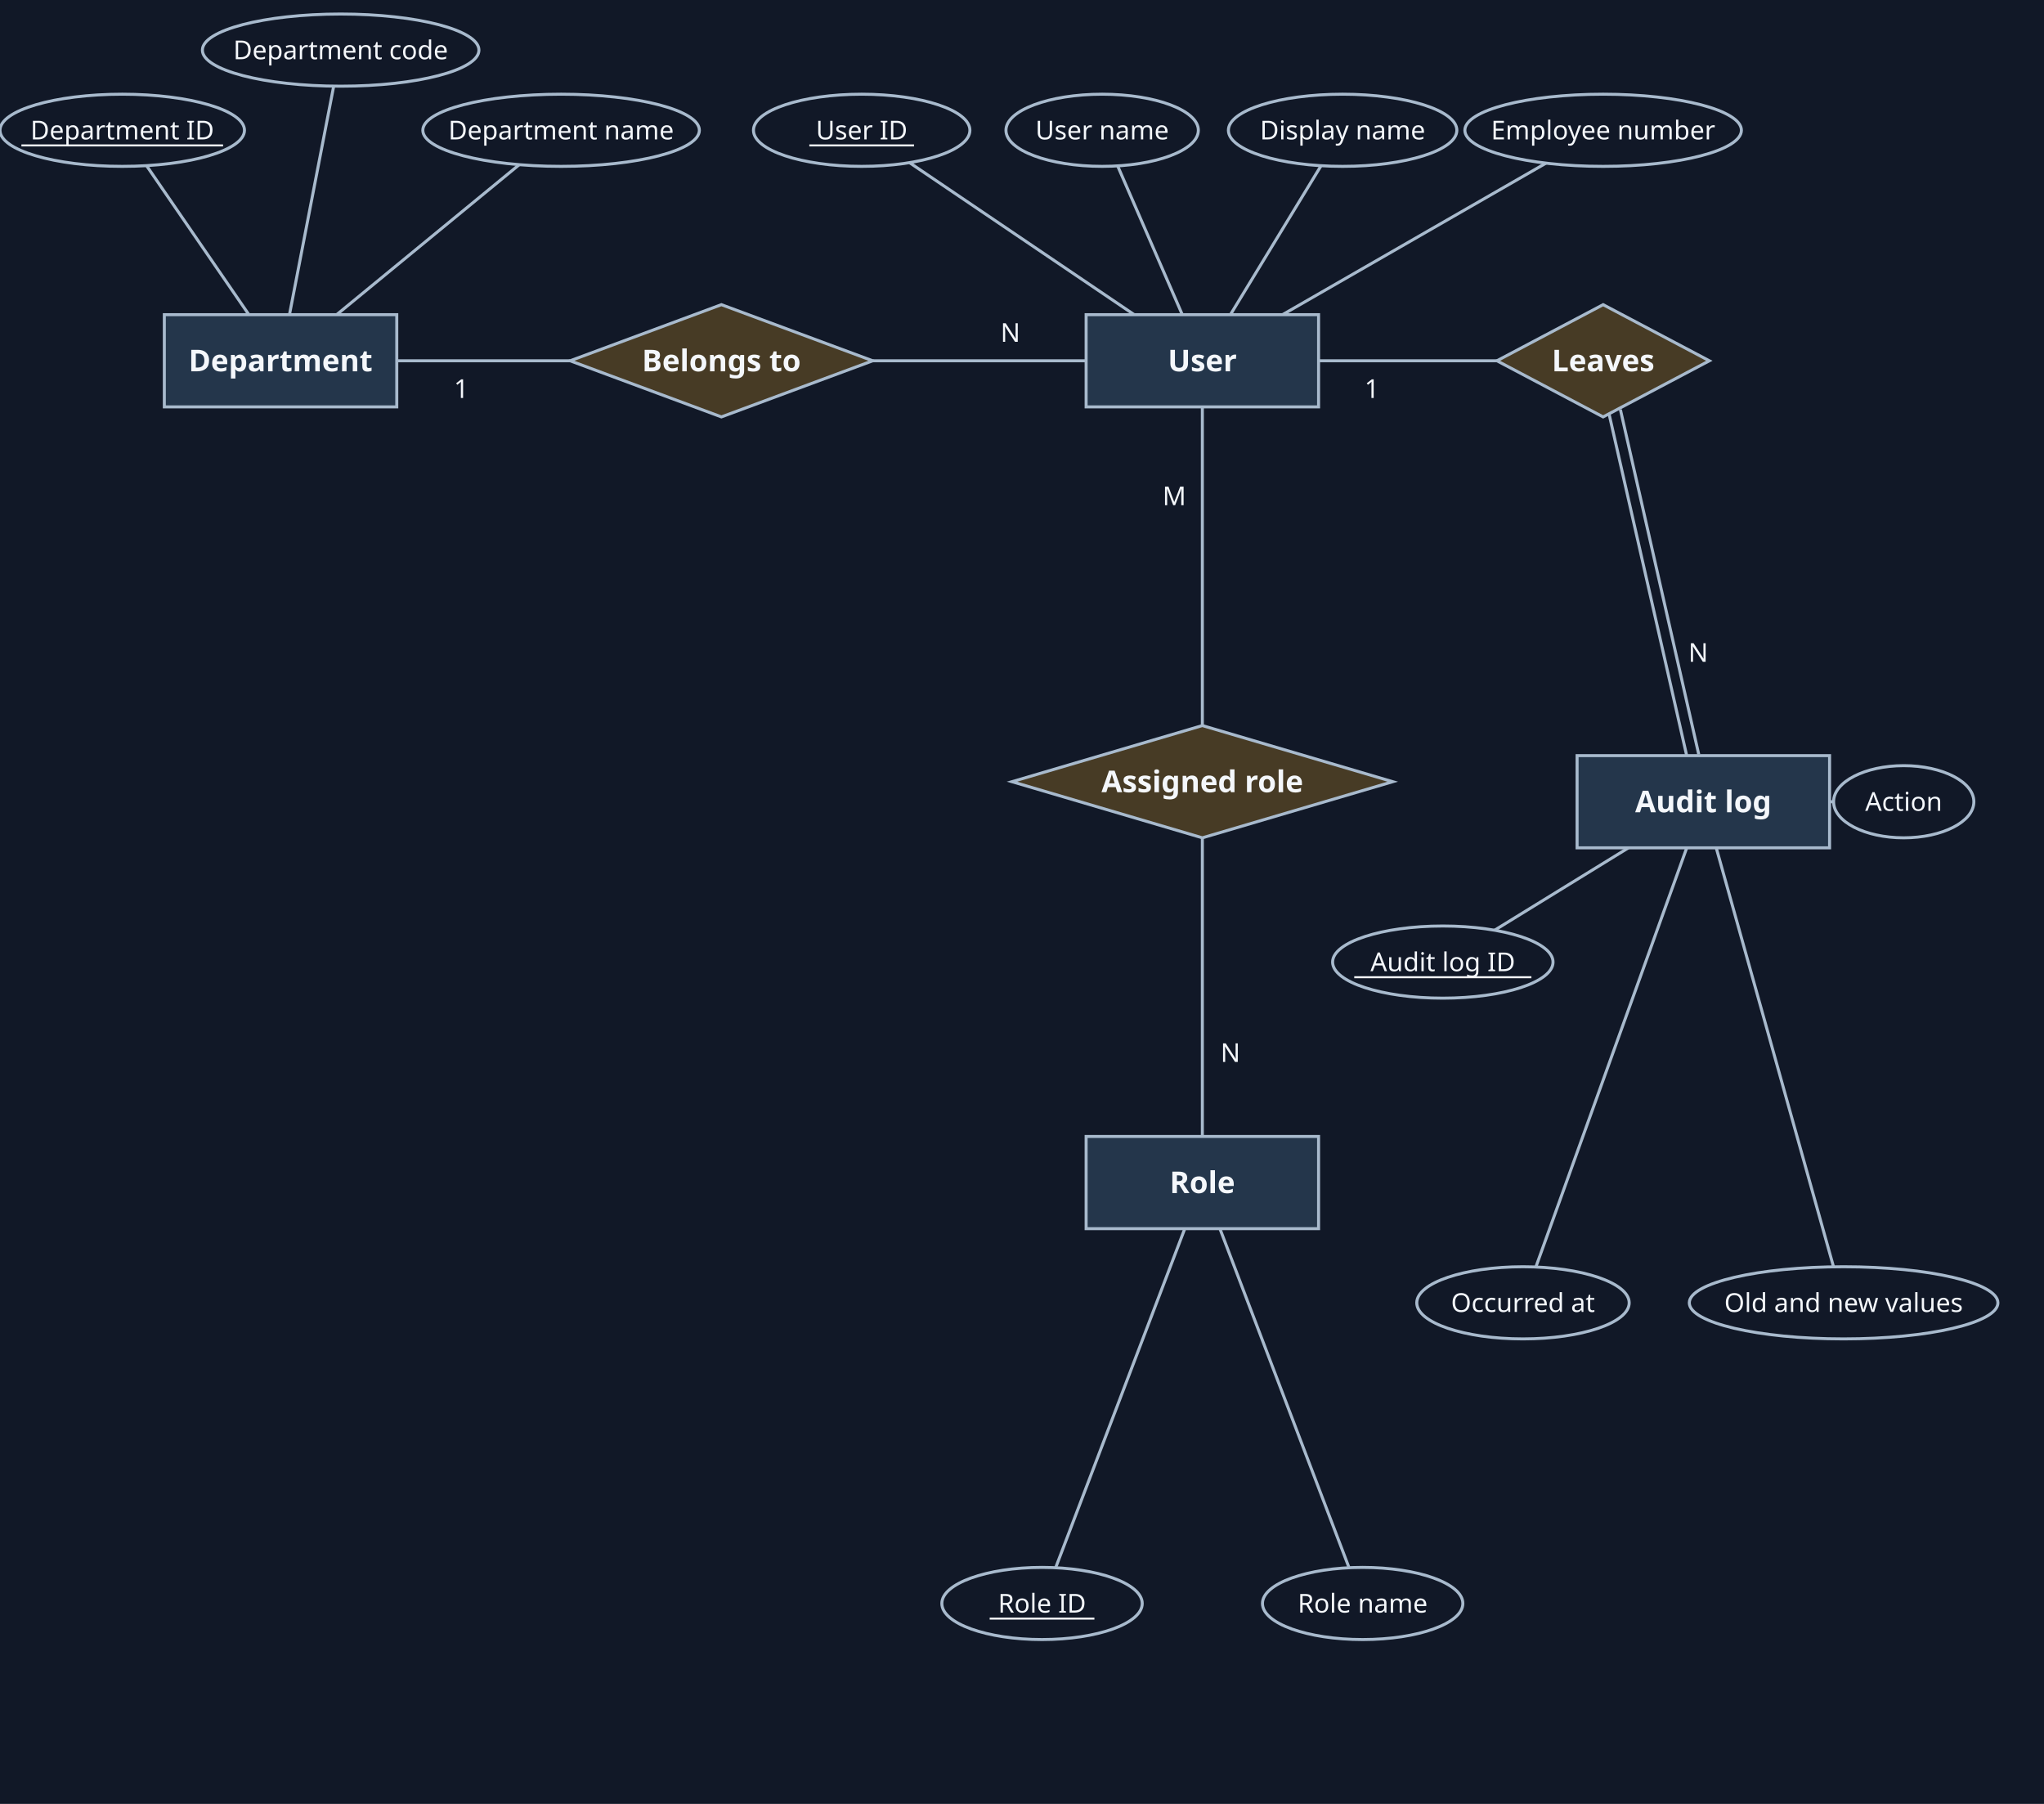
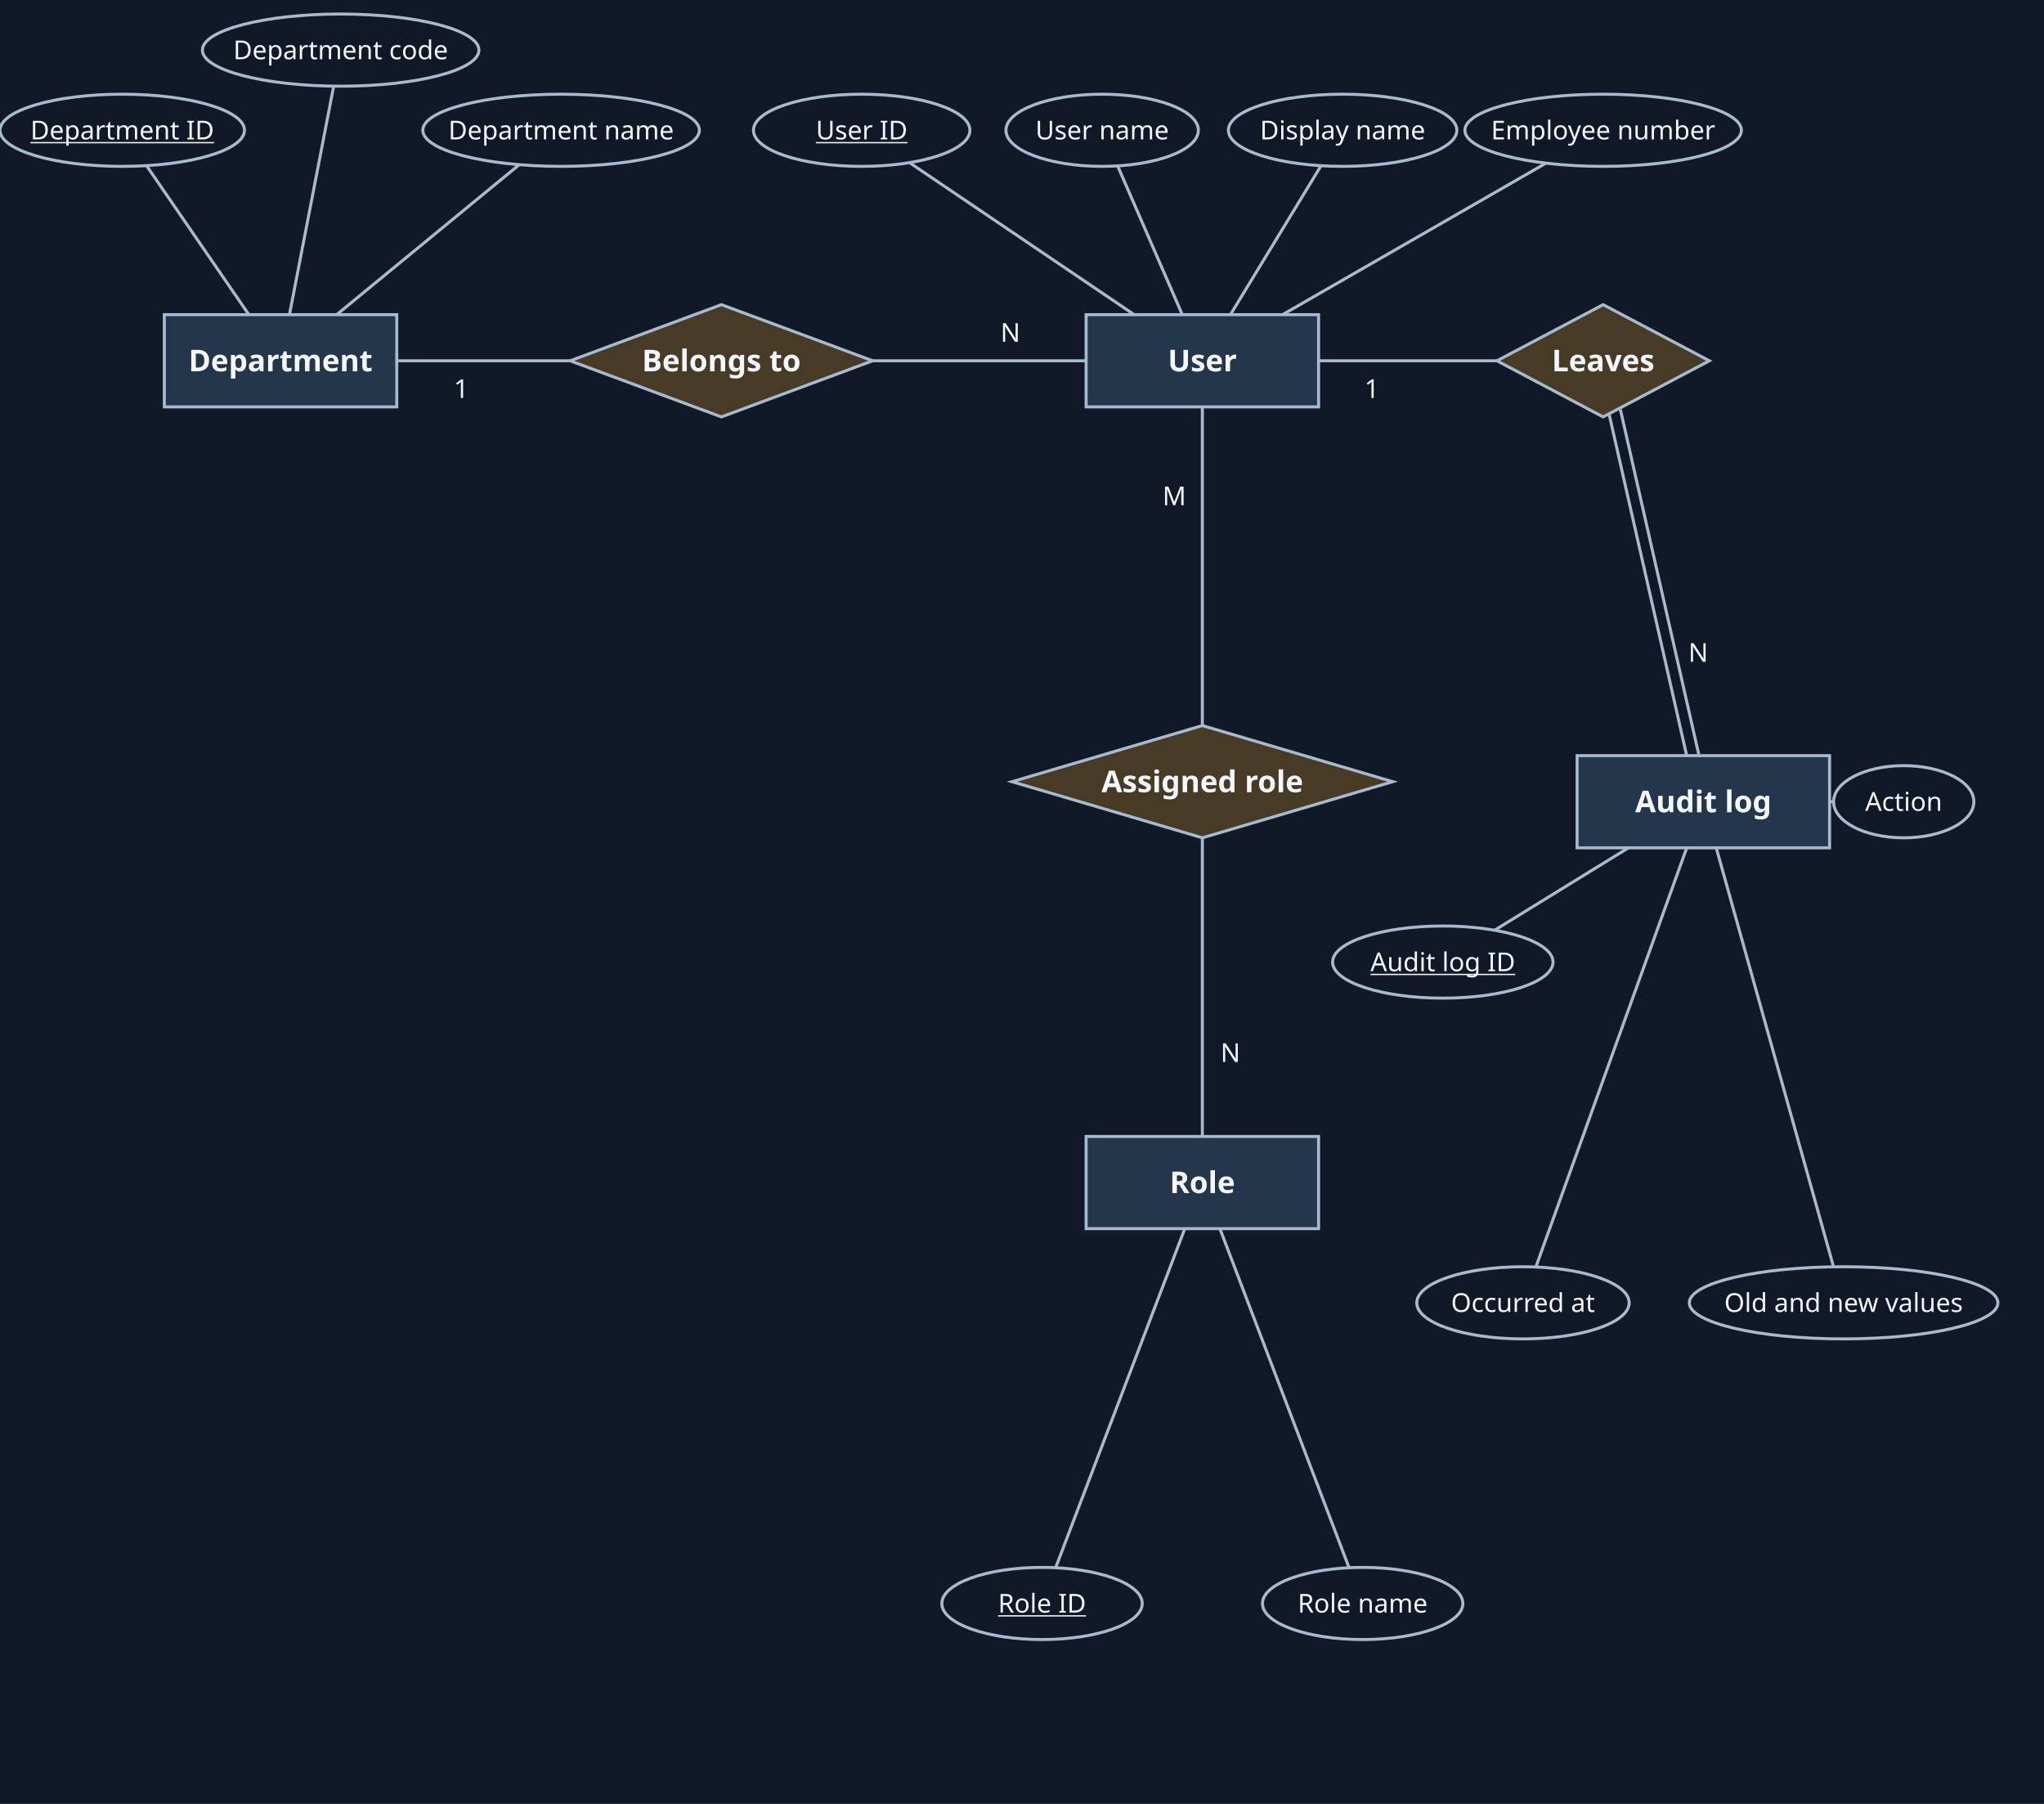
<svg xmlns="http://www.w3.org/2000/svg" width="1020" height="900" viewBox="0 0 1020 900" role="img" aria-labelledby="title description">
  <rect x="0" y="0" width="1020" height="900" fill="#111827" />
  <g fill="none" stroke="#a8bacd" stroke-width="1.5">
    <line data-name="entity:DEPARTMENT/attribute:DEPARTMENT:DEPARTMENT_ID" x1="124.2" y1="157" x2="73.12" y2="82.64" />
    <line data-name="entity:DEPARTMENT/attribute:DEPARTMENT:DEPARTMENT_CODE" x1="144.45" y1="157" x2="166.52" y2="42.98" />
    <line data-name="entity:DEPARTMENT/attribute:DEPARTMENT:DEPARTMENT_NAME" x1="168" y1="157" x2="259.11" y2="82.16" />
    <line data-name="entity:USER/attribute:USER:USER_ID" x1="566" y1="157" x2="453.87" y2="81.15" />
    <line data-name="entity:USER/attribute:USER:USER_NAME" x1="590" y1="157" x2="557.72" y2="82.77" />
    <line data-name="entity:USER/attribute:USER:DISPLAY_NAME" x1="614" y1="157" x2="659.24" y2="82.68" />
    <line data-name="entity:USER/attribute:USER:EMPLOYEE_NO" x1="640" y1="157" x2="771.49" y2="81.39" />
    <line data-name="entity:ROLE/attribute:ROLE:ROLE_ID" x1="591.24" y1="613" x2="526.79" y2="782.17" />
    <line data-name="entity:ROLE/attribute:ROLE:ROLE_NAME" x1="608.76" y1="613" x2="673.21" y2="782.17" />
    <line data-name="entity:AUDIT_LOG/attribute:AUDIT_LOG:AUDIT_LOG_ID" x1="812.62" y1="423" x2="745.83" y2="464.11" />
    <line data-name="entity:AUDIT_LOG/attribute:AUDIT_LOG:ACTION" x1="913" y1="400" x2="915" y2="400" />
    <line data-name="entity:AUDIT_LOG/attribute:AUDIT_LOG:OCCURRED_AT" x1="841.72" y1="423" x2="766.43" y2="632.13" />
    <line data-name="entity:AUDIT_LOG/attribute:AUDIT_LOG:VALUES" x1="856.44" y1="423" x2="914.97" y2="632.04" />
    <line data-name="relationship:BELONGS/entity:DEPARTMENT/0" x1="198" y1="180" x2="284.5" y2="180" />
    <line data-name="relationship:BELONGS/entity:USER/0" x1="542" y1="180" x2="435.5" y2="180" />
    <line data-name="relationship:ASSIGNS/entity:USER/0" x1="600" y1="203" x2="600" y2="362" />
    <line data-name="relationship:ASSIGNS/entity:ROLE/0" x1="600" y1="567" x2="600" y2="418" />
    <line data-name="relationship:LEAVES/entity:USER/0" x1="658" y1="180" x2="747" y2="180" />
    <line data-name="relationship:LEAVES/entity:AUDIT_LOG/-3" x1="841.85" y1="377.66" x2="802.76" y2="205.66" />
    <line data-name="relationship:LEAVES/entity:AUDIT_LOG/3" x1="847.7" y1="376.34" x2="808.61" y2="204.33" />
  </g>
  <rect data-element="entity:DEPARTMENT" x="82" y="157" width="116" height="46" fill="#24364b" stroke="#a8bacd" stroke-width="1.5" />
  <rect data-element="entity:USER" x="542" y="157" width="116" height="46" fill="#24364b" stroke="#a8bacd" stroke-width="1.5" />
  <rect data-element="entity:ROLE" x="542" y="567" width="116" height="46" fill="#24364b" stroke="#a8bacd" stroke-width="1.5" />
  <rect data-element="entity:AUDIT_LOG" x="787" y="377" width="126" height="46" fill="#24364b" stroke="#a8bacd" stroke-width="1.5" />
  <polygon data-element="relationship:BELONGS" points="360,152 435.5,180 360,208 284.5,180" fill="#473b25" stroke="#a8bacd" stroke-width="1.5" />
  <polygon data-element="relationship:ASSIGNS" points="600,362 695,390 600,418 505,390" fill="#473b25" stroke="#a8bacd" stroke-width="1.5" />
  <polygon data-element="relationship:LEAVES" points="800,152 853,180 800,208 747,180" fill="#473b25" stroke="#a8bacd" stroke-width="1.5" />
  <ellipse data-element="attribute:DEPARTMENT:DEPARTMENT_ID" cx="61" cy="65" rx="61" ry="18" fill="#111827" stroke="#a8bacd" stroke-width="1.5" />
  <ellipse data-element="attribute:DEPARTMENT:DEPARTMENT_CODE" cx="170" cy="25" rx="69" ry="18" fill="#111827" stroke="#a8bacd" stroke-width="1.5" />
  <ellipse data-element="attribute:DEPARTMENT:DEPARTMENT_NAME" cx="280" cy="65" rx="69" ry="18" fill="#111827" stroke="#a8bacd" stroke-width="1.5" />
  <ellipse data-element="attribute:USER:USER_ID" cx="430" cy="65" rx="54" ry="18" fill="#111827" stroke="#a8bacd" stroke-width="1.5" />
  <ellipse data-element="attribute:USER:USER_NAME" cx="550" cy="65" rx="48" ry="18" fill="#111827" stroke="#a8bacd" stroke-width="1.5" />
  <ellipse data-element="attribute:USER:DISPLAY_NAME" cx="670" cy="65" rx="57" ry="18" fill="#111827" stroke="#a8bacd" stroke-width="1.5" />
  <ellipse data-element="attribute:USER:EMPLOYEE_NO" cx="800" cy="65" rx="69" ry="18" fill="#111827" stroke="#a8bacd" stroke-width="1.5" />
  <ellipse data-element="attribute:ROLE:ROLE_ID" cx="520" cy="800" rx="50" ry="18" fill="#111827" stroke="#a8bacd" stroke-width="1.5" />
  <ellipse data-element="attribute:ROLE:ROLE_NAME" cx="680" cy="800" rx="50" ry="18" fill="#111827" stroke="#a8bacd" stroke-width="1.5" />
  <ellipse data-element="attribute:AUDIT_LOG:AUDIT_LOG_ID" cx="720" cy="480" rx="55" ry="18" fill="#111827" stroke="#a8bacd" stroke-width="1.5" />
  <ellipse data-element="attribute:AUDIT_LOG:ACTION" cx="950" cy="400" rx="35" ry="18" fill="#111827" stroke="#a8bacd" stroke-width="1.5" />
  <ellipse data-element="attribute:AUDIT_LOG:OCCURRED_AT" cx="760" cy="650" rx="53" ry="18" fill="#111827" stroke="#a8bacd" stroke-width="1.5" />
  <ellipse data-element="attribute:AUDIT_LOG:VALUES" cx="920" cy="650" rx="77" ry="18" fill="#111827" stroke="#a8bacd" stroke-width="1.5" />
  <g font-family="&quot;Microsoft JhengHei&quot;, &quot;Noto Sans TC&quot;, &quot;PingFang TC&quot;, sans-serif" text-anchor="middle" fill="#f4f7fb">
    <text x="140" y="185.25" font-size="15" font-weight="600">Department</text>
-     <text x="61" y="69.55" font-size="13" font-weight="400">Department ID</text>
+     <text x="61" y="69.55" font-size="13" font-weight="400" text-decoration="underline" data-primary-key="attribute:DEPARTMENT:DEPARTMENT_ID">Department ID</text>
    <text x="170" y="29.55" font-size="13" font-weight="400">Department code</text>
    <text x="280" y="69.55" font-size="13" font-weight="400">Department name</text>
    <text x="600" y="185.25" font-size="15" font-weight="600">User</text>
-     <text x="430" y="69.55" font-size="13" font-weight="400">User ID</text>
+     <text x="430" y="69.55" font-size="13" font-weight="400" text-decoration="underline" data-primary-key="attribute:USER:USER_ID">User ID</text>
    <text x="550" y="69.55" font-size="13" font-weight="400">User name</text>
    <text x="670" y="69.55" font-size="13" font-weight="400">Display name</text>
    <text x="800" y="69.55" font-size="13" font-weight="400">Employee number</text>
    <text x="600" y="595.25" font-size="15" font-weight="600">Role</text>
-     <text x="520" y="804.55" font-size="13" font-weight="400">Role ID</text>
+     <text x="520" y="804.55" font-size="13" font-weight="400" text-decoration="underline" data-primary-key="attribute:ROLE:ROLE_ID">Role ID</text>
    <text x="680" y="804.55" font-size="13" font-weight="400">Role name</text>
    <text x="850" y="405.25" font-size="15" font-weight="600">Audit log</text>
-     <text x="720" y="484.55" font-size="13" font-weight="400">Audit log ID</text>
+     <text x="720" y="484.55" font-size="13" font-weight="400" text-decoration="underline" data-primary-key="attribute:AUDIT_LOG:AUDIT_LOG_ID">Audit log ID</text>
    <text x="950" y="404.55" font-size="13" font-weight="400">Action</text>
    <text x="760" y="654.55" font-size="13" font-weight="400">Occurred at</text>
    <text x="920" y="654.55" font-size="13" font-weight="400">Old and new values</text>
    <text x="360" y="185.25" font-size="15" font-weight="600">Belongs to</text>
    <text x="600" y="395.25" font-size="15" font-weight="600">Assigned role</text>
    <text x="800" y="185.25" font-size="15" font-weight="600">Leaves</text>
    <text x="230.2" y="198.55" font-size="13" font-weight="400">1</text>
    <text x="504.2" y="170.55" font-size="13" font-weight="400">N</text>
    <text x="586" y="252.07" font-size="13" font-weight="400">M</text>
    <text x="614" y="529.83" font-size="13" font-weight="400">N</text>
    <text x="684.6" y="198.55" font-size="13" font-weight="400">1</text>
    <text x="847.458" y="330.192" font-size="13" font-weight="400">N</text>
-     <line data-primary-key="attribute:DEPARTMENT:DEPARTMENT_ID" x1="10.69" x2="111.31" y1="72.55" y2="72.55" stroke="#f4f7fb" stroke-width="1" />
-     <line data-primary-key="attribute:USER:USER_ID" x1="403.87" x2="456.13" y1="72.55" y2="72.55" stroke="#f4f7fb" stroke-width="1" />
-     <line data-primary-key="attribute:ROLE:ROLE_ID" x1="493.87" x2="546.13" y1="807.55" y2="807.55" stroke="#f4f7fb" stroke-width="1" />
-     <line data-primary-key="attribute:AUDIT_LOG:AUDIT_LOG_ID" x1="675.8" x2="764.2" y1="487.55" y2="487.55" stroke="#f4f7fb" stroke-width="1" />
  </g>
</svg>
